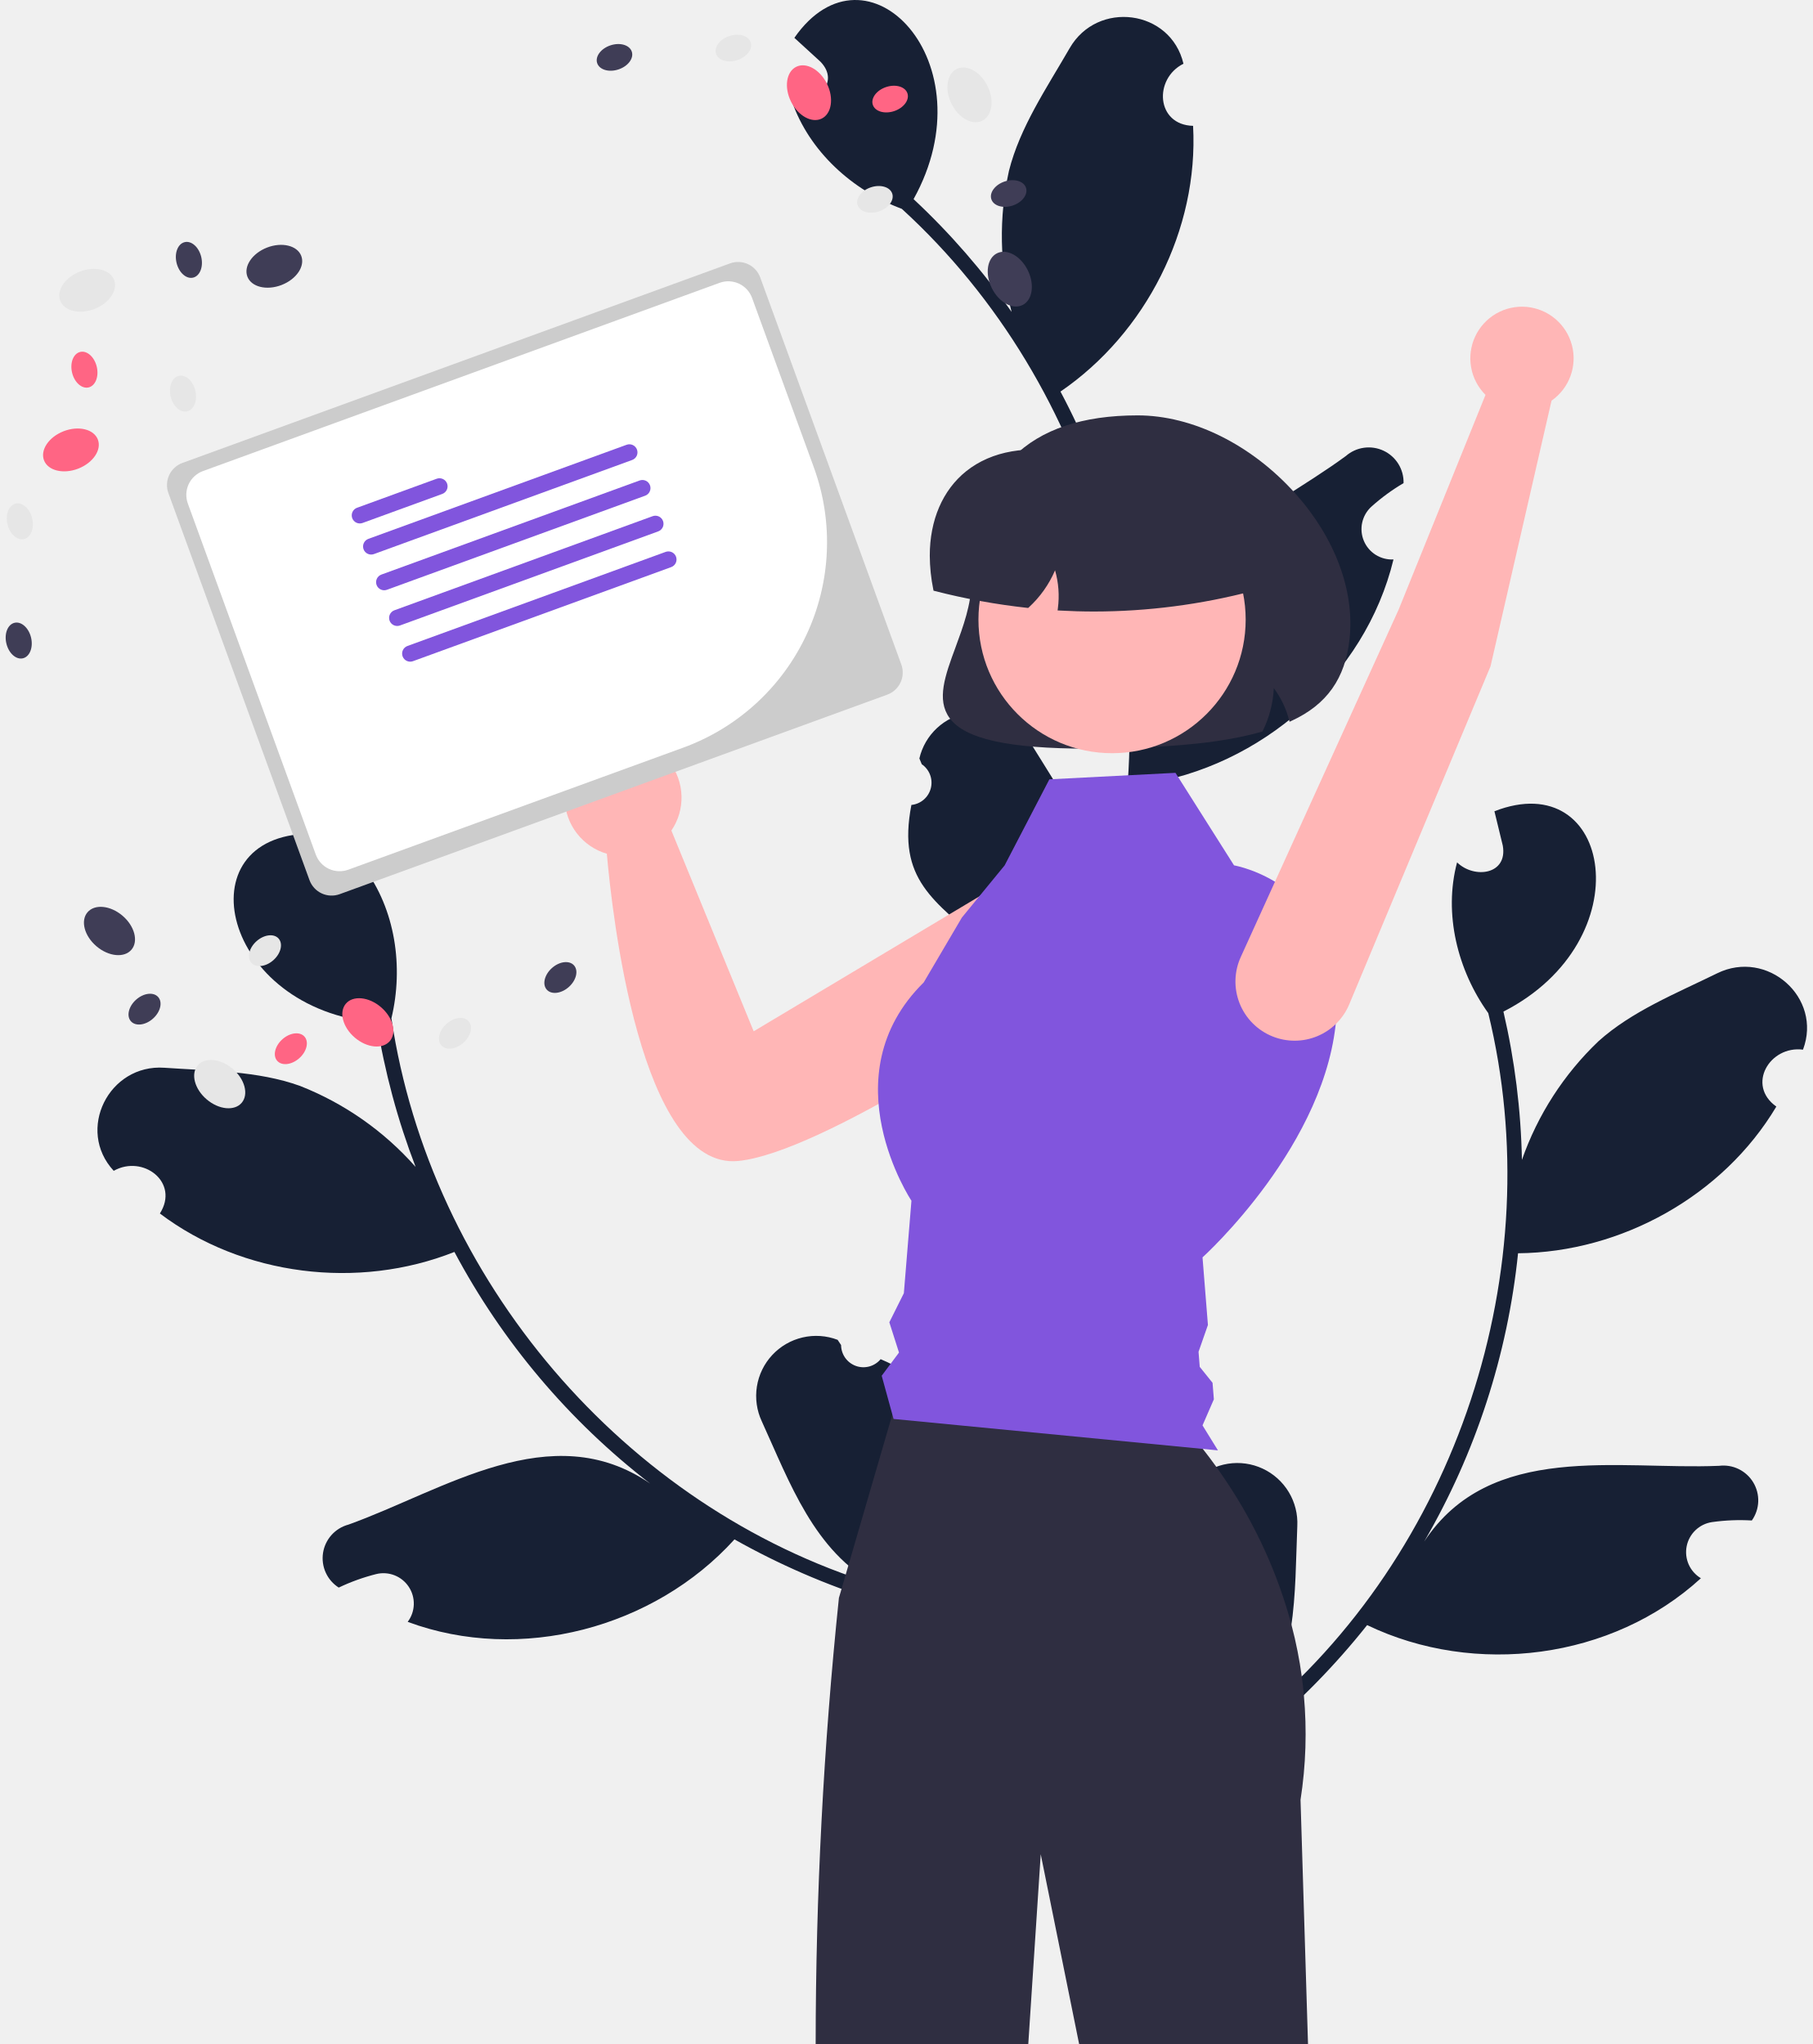
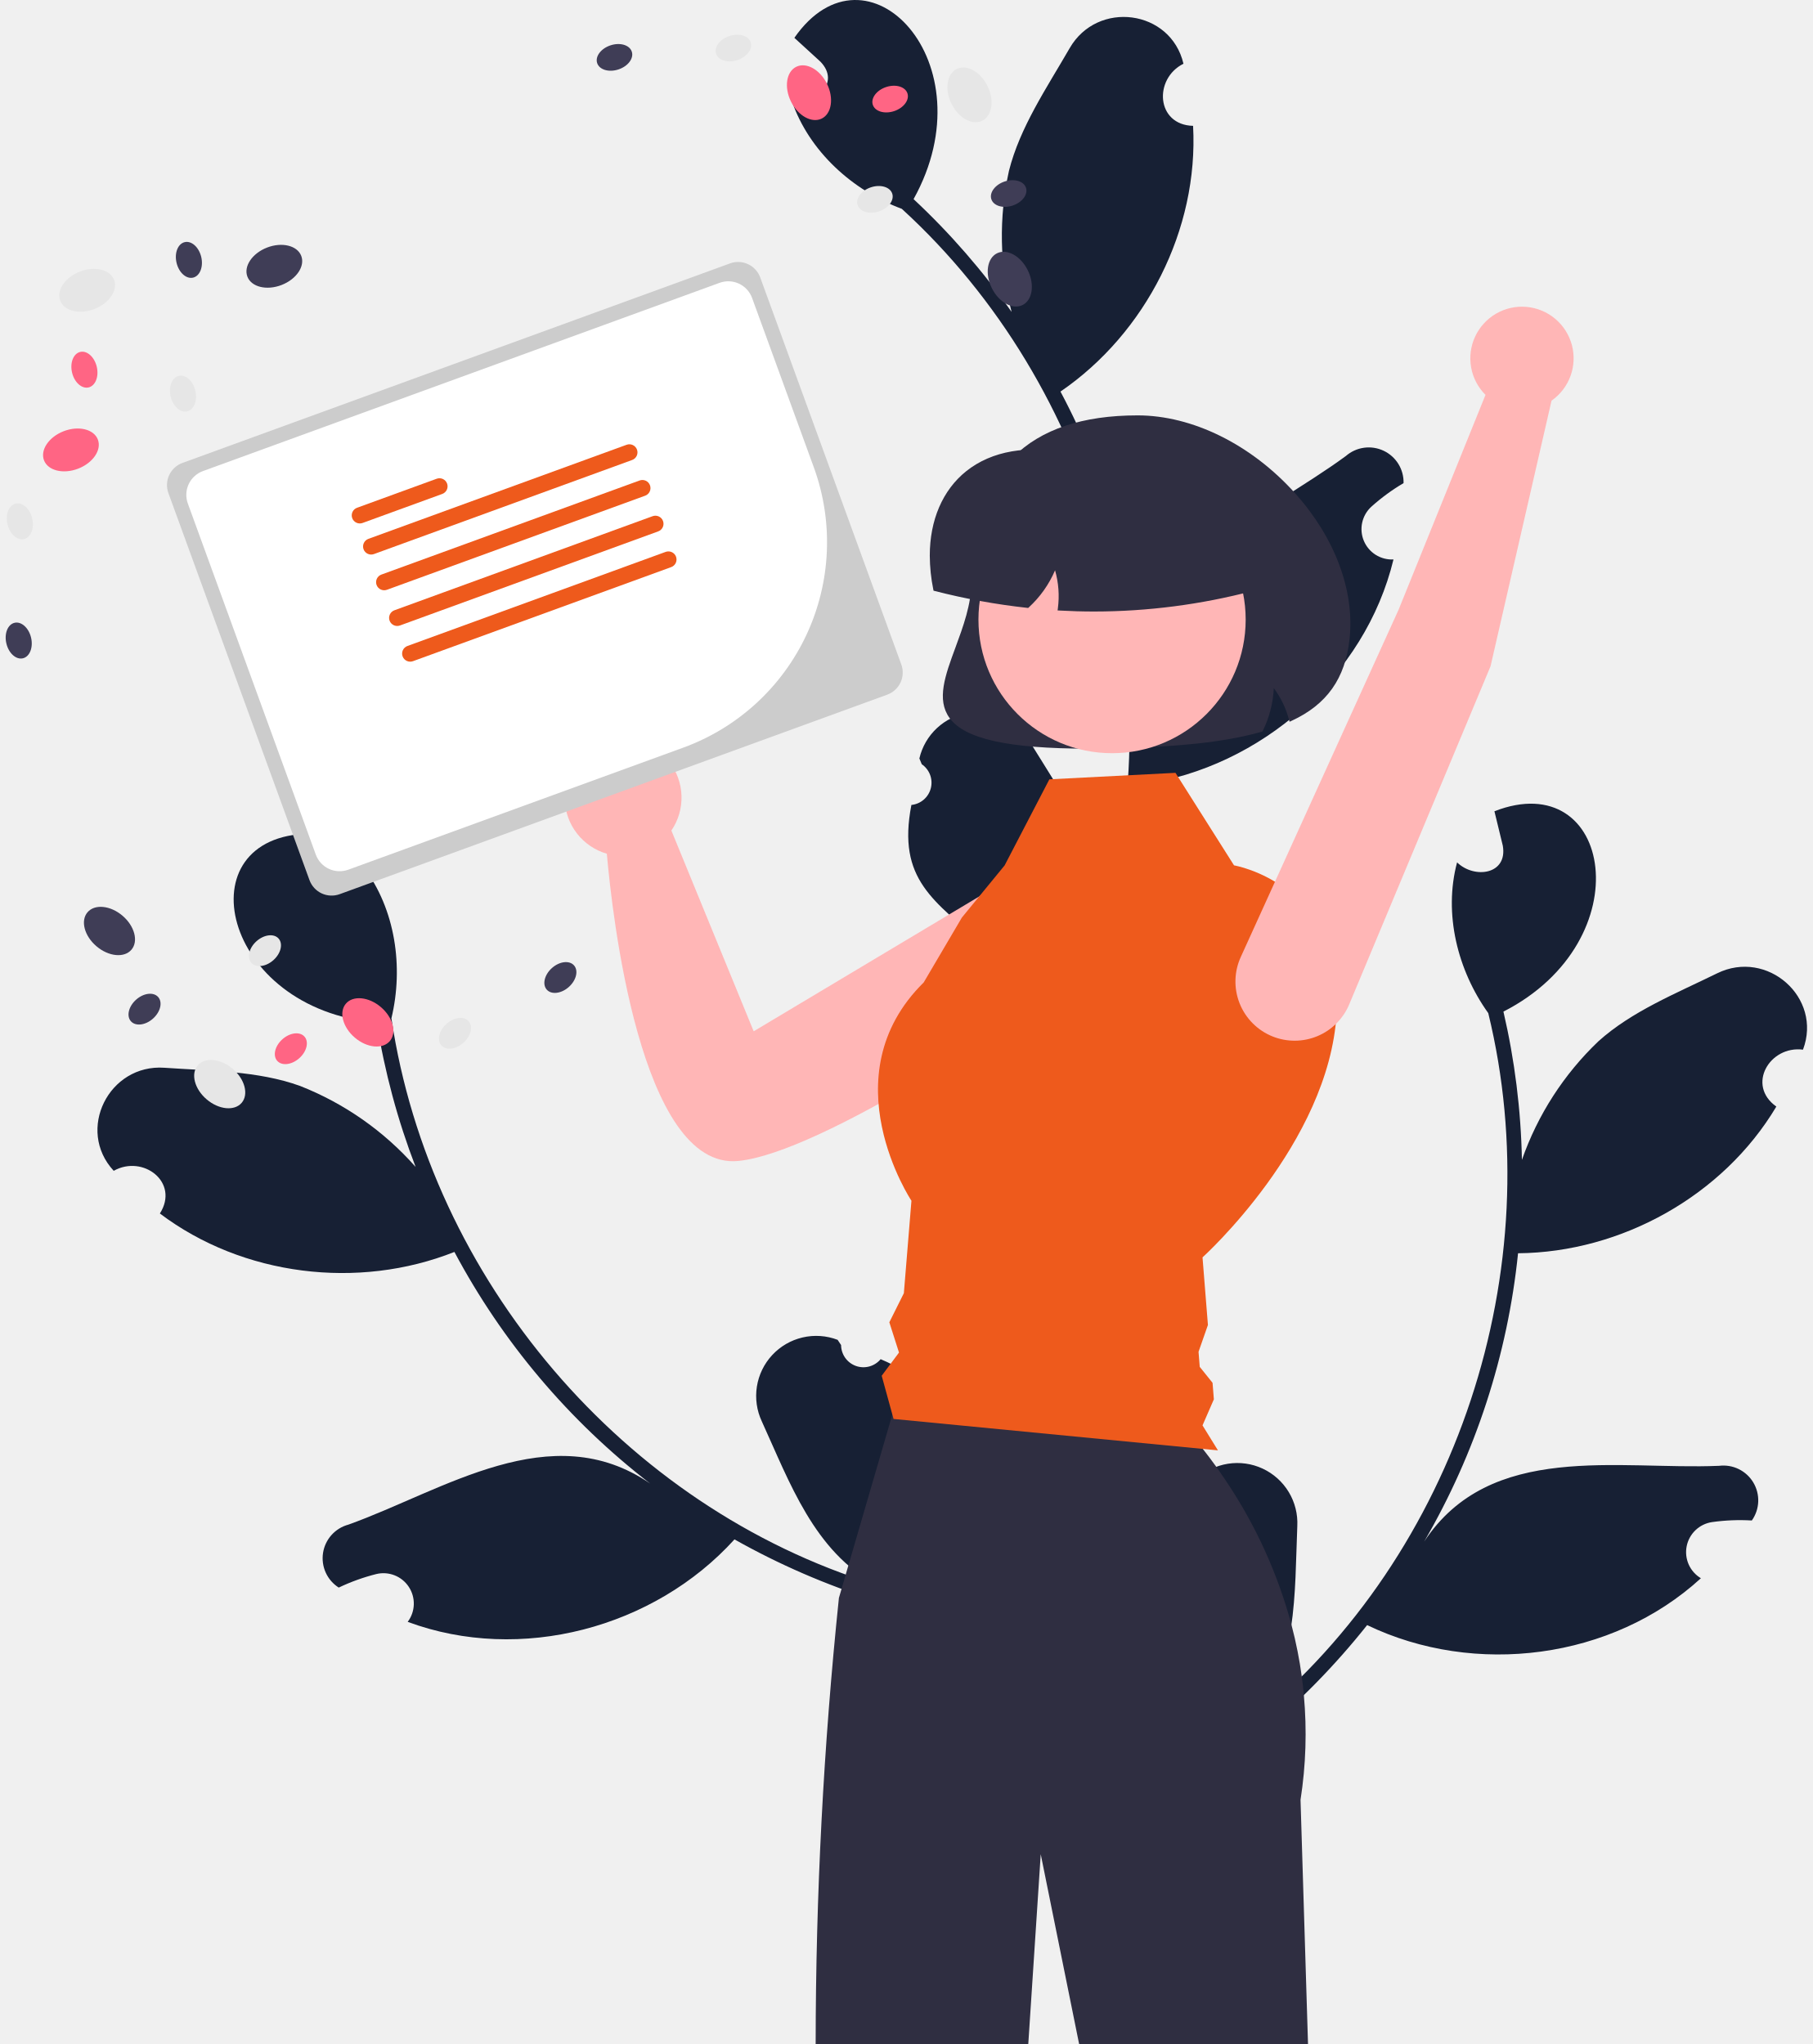
<svg xmlns="http://www.w3.org/2000/svg" width="266" height="300" viewBox="0 0 266 300" fill="none">
  <g clip-path="url(#clip0_848_5808)">
    <path d="M170.775 222.111C171.368 222.428 172.045 222.555 172.713 222.474C173.38 222.394 174.008 222.111 174.509 221.662C175.01 221.214 175.361 220.622 175.515 219.967C175.669 219.312 175.617 218.626 175.368 218.001C175.435 217.669 175.483 217.43 175.55 217.098C176.833 215.9 178.445 215.112 180.179 214.837C181.912 214.561 183.689 214.809 185.281 215.549C186.873 216.29 188.207 217.489 189.113 218.992C190.019 220.496 190.455 222.236 190.366 223.989C189.959 233.877 190.448 244.547 183.876 252.518C213.871 228.007 227.548 186.252 218.388 148.696C213.893 142.433 211.796 134.113 213.812 126.573C216.341 129.033 221.272 128.372 220.519 124.114C220.114 122.43 219.696 120.752 219.292 119.069C236.568 112.328 241.079 138.016 220.614 148.475C222.274 155.615 223.183 162.909 223.327 170.238C225.637 163.629 229.483 157.664 234.549 152.832C239.453 148.416 245.939 145.819 251.972 142.856C259.313 139.242 267.461 146.408 264.571 154.058C259.683 153.433 256.225 159.274 260.66 162.413C252.871 175.495 237.935 183.81 222.76 183.942C221.226 198.868 216.527 213.297 208.978 226.265C218.672 211.524 237.432 215.768 252.258 215.14C253.242 215.016 254.241 215.181 255.132 215.615C256.024 216.049 256.77 216.733 257.279 217.583C257.789 218.434 258.04 219.414 258.002 220.405C257.963 221.396 257.638 222.354 257.064 223.163C255.114 223.048 253.157 223.128 251.222 223.4C250.312 223.535 249.466 223.948 248.8 224.583C248.134 225.217 247.681 226.042 247.502 226.944C247.323 227.847 247.428 228.782 247.801 229.623C248.175 230.463 248.8 231.168 249.59 231.639C236.584 243.562 216.431 246.125 200.614 238.517C195.938 244.408 190.662 249.796 184.871 254.596L161.356 243.387C161.397 243.085 161.449 242.779 161.498 242.482C163.609 243.656 165.857 244.568 168.19 245.196C165.681 235.633 162.886 230.031 170.774 222.111H170.775Z" fill="#172034" />
    <path d="M129.224 199.488C128.794 200.006 128.215 200.379 127.567 200.556C126.918 200.734 126.23 200.708 125.597 200.481C124.963 200.255 124.415 199.839 124.025 199.291C123.636 198.742 123.425 198.087 123.42 197.415C123.233 197.132 123.098 196.929 122.911 196.647C121.271 196.021 119.481 195.9 117.771 196.299C116.061 196.697 114.51 197.597 113.315 198.883C112.12 200.169 111.336 201.783 111.064 203.517C110.793 205.252 111.045 207.028 111.789 208.618C115.895 217.622 119.467 227.688 128.561 232.591C91.535 221.205 63.119 187.693 57.436 149.457C59.236 141.961 58.04 133.464 53.329 127.242C51.914 130.474 47.099 131.722 46.19 127.494C45.93 125.782 45.684 124.071 45.423 122.359C26.881 122.633 32.393 148.125 55.291 150.092C56.447 157.33 58.356 164.428 60.987 171.27C56.355 166.021 50.543 161.947 44.029 159.383C37.821 157.143 30.835 157.184 24.13 156.716C15.967 156.138 11.125 165.848 16.687 171.842C20.977 169.42 26.384 173.526 23.46 178.106C35.609 187.283 52.577 189.35 66.681 183.748C73.733 196.993 83.527 208.583 95.41 217.746C80.872 207.751 65.098 218.758 51.13 223.769C50.172 224.025 49.31 224.554 48.648 225.292C47.986 226.03 47.553 226.945 47.402 227.925C47.251 228.905 47.388 229.908 47.797 230.811C48.206 231.714 48.869 232.478 49.706 233.011C51.469 232.17 53.311 231.505 55.206 231.028C56.099 230.809 57.038 230.873 57.895 231.209C58.751 231.545 59.482 232.138 59.988 232.907C60.494 233.675 60.75 234.581 60.721 235.5C60.692 236.42 60.379 237.308 59.825 238.042C76.368 244.179 95.999 238.951 107.778 225.938C114.33 229.63 121.249 232.63 128.422 234.891L145.972 215.64C145.821 215.376 145.657 215.113 145.5 214.856C143.987 216.74 142.25 218.431 140.326 219.893C139.042 210.09 139.518 203.848 129.224 199.488L129.224 199.488Z" fill="#172034" />
    <path d="M133.74 118.143C134.409 118.075 135.042 117.803 135.551 117.364C136.061 116.925 136.423 116.34 136.589 115.688C136.755 115.037 136.717 114.35 136.48 113.72C136.242 113.091 135.817 112.55 135.262 112.17C135.132 111.857 135.038 111.632 134.909 111.319C135.306 109.609 136.205 108.057 137.491 106.861C138.776 105.665 140.389 104.881 142.124 104.608C143.858 104.335 145.634 104.586 147.224 105.33C148.815 106.073 150.147 107.274 151.051 108.779C156.226 117.214 162.581 125.799 161.569 136.081C172.804 99.009 160.876 56.721 132.333 30.652C125.11 27.959 118.73 22.221 116.2 14.838C119.671 15.47 123.396 12.172 120.396 9.057C119.122 7.885 117.839 6.725 116.565 5.553C127.148 -9.676 145.215 9.134 134.058 29.227C139.417 34.228 144.239 39.776 148.444 45.781C146.677 39.006 146.544 31.91 148.055 25.074C149.664 18.674 153.6 12.902 156.957 7.079C161.036 -0.015 171.795 1.391 173.661 9.353C169.255 11.559 169.641 18.336 175.073 18.47C175.901 33.672 168.138 48.902 155.614 57.472C162.663 70.719 166.807 85.317 167.77 100.291C167.599 82.649 185.539 75.713 197.497 66.925C198.244 66.274 199.165 65.854 200.147 65.717C201.129 65.58 202.129 65.732 203.027 66.154C203.924 66.576 204.679 67.25 205.2 68.093C205.72 68.937 205.984 69.914 205.959 70.905C204.276 71.898 202.696 73.055 201.242 74.36C200.561 74.979 200.089 75.793 199.89 76.692C199.691 77.59 199.775 78.527 200.129 79.376C200.484 80.225 201.092 80.943 201.871 81.433C202.65 81.922 203.562 82.159 204.48 82.11C200.331 99.259 185.03 112.623 167.658 115.126C167.06 122.623 165.685 130.038 163.554 137.251L137.784 141.056C137.649 140.784 137.522 140.5 137.397 140.226C139.804 140.024 142.178 139.528 144.465 138.748C137.051 132.208 131.607 129.117 133.739 118.143L133.74 118.143Z" fill="#172034" />
    <path d="M159.659 109.879C147.927 109.879 141.563 108.446 139.341 105.385C137.38 102.685 138.695 99.123 140.217 94.997C141.311 92.032 142.551 88.672 142.551 85.346C142.551 69.168 150.754 60.966 166.931 60.966C174.98 60.966 183.622 65.242 190.049 72.403C195.891 78.914 198.802 86.707 198.034 93.782C197.405 99.585 194.704 103.402 189.534 105.793L189.232 105.933L189.146 105.611C188.699 103.945 187.944 102.379 186.918 100.992C186.819 103.169 186.27 105.301 185.307 107.255L185.252 107.366L185.133 107.4C179.282 109.067 172.338 109.518 166.941 109.725C164.315 109.827 161.888 109.879 159.659 109.879Z" fill="#2F2E41" />
    <path d="M162.857 132.419C162.407 131.097 161.649 129.902 160.644 128.932C159.64 127.962 158.419 127.245 157.083 126.842C155.746 126.438 154.332 126.359 152.959 126.611C151.586 126.863 150.292 127.439 149.186 128.291L110.595 151.364L98.519 121.899C99.54 120.402 100.06 118.621 100.005 116.811C99.95 115.001 99.323 113.254 98.215 111.822C97.106 110.39 95.572 109.346 93.833 108.839C92.094 108.332 90.24 108.39 88.535 109.002C86.831 109.615 85.365 110.752 84.346 112.249C83.328 113.747 82.81 115.529 82.867 117.339C82.923 119.149 83.552 120.895 84.662 122.326C85.773 123.757 87.308 124.799 89.047 125.304C89.791 133.801 93.928 171.777 108.317 170.397C120.412 169.237 150.45 149.232 159.779 142.296C161.272 141.188 162.374 139.634 162.927 137.859C163.48 136.084 163.456 134.179 162.857 132.419Z" fill="#FFB6B6" />
    <path d="M191.938 300H158.35L152.718 272.151L150.89 300H119.69C119.702 278.13 120.841 256.275 123.103 234.522L123.49 233.205L124.101 231.098L124.487 229.775L130.944 207.603L131.454 205.844H170.333C172.57 207.945 174.634 210.224 176.503 212.659C177.137 213.466 177.798 214.34 178.476 215.282C178.947 215.948 179.434 216.649 179.922 217.383C184.254 223.833 187.492 230.953 189.506 238.456V238.462C189.848 239.745 190.15 241.059 190.414 242.402V242.408C190.649 243.601 190.857 244.812 191.019 246.051C191.142 246.953 191.249 247.866 191.327 248.791C191.795 253.914 191.631 259.076 190.84 264.159L191.938 300Z" fill="#2F2E41" />
    <path d="M13.854 45.352C16.035 44.508 17.328 42.593 16.74 41.076C16.153 39.559 13.908 39.013 11.727 39.857C9.546 40.702 8.254 42.616 8.841 44.134C9.428 45.651 11.673 46.197 13.854 45.352Z" fill="#E6E6E6" />
    <path d="M41.318 41.829C43.5 40.985 44.792 39.07 44.204 37.553C43.617 36.035 41.373 35.49 39.191 36.334C37.01 37.179 35.718 39.093 36.305 40.611C36.893 42.128 39.137 42.674 41.318 41.829Z" fill="#3F3D56" />
    <path d="M11.472 68.784C13.653 67.94 14.946 66.025 14.358 64.508C13.771 62.99 11.526 62.445 9.345 63.289C7.164 64.133 5.872 66.048 6.459 67.565C7.046 69.083 9.291 69.628 11.472 68.784Z" fill="#FF6584" />
    <path d="M3.527 79.12C4.528 78.883 5.063 77.525 4.722 76.086C4.382 74.648 3.295 73.674 2.294 73.91C1.293 74.147 0.758 75.505 1.098 76.944C1.439 78.382 2.526 79.357 3.527 79.12Z" fill="#E6E6E6" />
    <path d="M3.363 96.619C4.364 96.382 4.899 95.024 4.559 93.585C4.218 92.147 3.131 91.172 2.13 91.409C1.13 91.646 0.594 93.004 0.935 94.443C1.275 95.881 2.363 96.856 3.363 96.619Z" fill="#3F3D56" />
    <path d="M27.468 60.374C28.469 60.138 29.004 58.779 28.664 57.341C28.323 55.902 27.236 54.928 26.235 55.165C25.235 55.402 24.699 56.76 25.04 58.199C25.38 59.637 26.468 60.611 27.468 60.374Z" fill="#E6E6E6" />
    <path d="M13.003 56.862C14.004 56.625 14.539 55.267 14.199 53.828C13.858 52.39 12.771 51.416 11.77 51.653C10.77 51.889 10.235 53.248 10.575 54.686C10.915 56.125 12.003 57.099 13.003 56.862Z" fill="#FF6584" />
    <path d="M28.335 40.748C29.336 40.511 29.871 39.153 29.53 37.715C29.19 36.276 28.103 35.302 27.102 35.539C26.101 35.776 25.566 37.134 25.907 38.573C26.247 40.011 27.334 40.985 28.335 40.748Z" fill="#3F3D56" />
    <path d="M35.465 161.861C36.52 160.622 35.931 158.389 34.15 156.873C32.369 155.357 30.07 155.132 29.015 156.371C27.96 157.61 28.549 159.844 30.331 161.36C32.112 162.876 34.41 163.1 35.465 161.861Z" fill="#E6E6E6" />
    <path d="M19.29 139.388C20.345 138.149 19.756 135.915 17.975 134.399C16.194 132.883 13.895 132.658 12.84 133.897C11.786 135.136 12.375 137.37 14.156 138.886C15.937 140.402 18.236 140.627 19.29 139.388Z" fill="#3F3D56" />
    <path d="M57.205 152.799C58.259 151.56 57.67 149.327 55.889 147.81C54.108 146.294 51.809 146.07 50.754 147.309C49.7 148.548 50.289 150.781 52.07 152.297C53.851 153.814 56.15 154.038 57.205 152.799Z" fill="#FF6584" />
    <path d="M68.004 153.047C69.107 152.063 69.446 150.643 68.761 149.876C68.076 149.109 66.627 149.285 65.524 150.269C64.421 151.253 64.082 152.673 64.767 153.44C65.452 154.208 66.901 154.032 68.004 153.047Z" fill="#E6E6E6" />
    <path d="M83.47 144.859C84.573 143.874 84.912 142.454 84.227 141.687C83.542 140.92 82.093 141.096 80.99 142.08C79.887 143.065 79.548 144.485 80.233 145.252C80.918 146.019 82.367 145.843 83.47 144.859Z" fill="#3F3D56" />
    <path d="M40.121 140.92C41.224 139.935 41.562 138.515 40.878 137.748C40.193 136.981 38.744 137.157 37.641 138.141C36.538 139.126 36.199 140.546 36.884 141.313C37.569 142.08 39.018 141.904 40.121 140.92Z" fill="#E6E6E6" />
    <path d="M43.919 155.312C45.022 154.328 45.361 152.908 44.676 152.14C43.991 151.373 42.542 151.549 41.439 152.534C40.336 153.518 39.998 154.938 40.682 155.705C41.367 156.472 42.816 156.296 43.919 155.312Z" fill="#FF6584" />
    <path d="M22.449 149.502C23.552 148.518 23.891 147.098 23.206 146.331C22.522 145.564 21.072 145.74 19.97 146.724C18.867 147.708 18.528 149.128 19.212 149.895C19.897 150.663 21.346 150.487 22.449 149.502Z" fill="#3F3D56" />
    <path d="M144.13 17.723C145.59 17.005 145.937 14.722 144.905 12.623C143.872 10.524 141.852 9.404 140.392 10.122C138.932 10.841 138.585 13.124 139.617 15.223C140.649 17.322 142.67 18.441 144.13 17.723Z" fill="#E6E6E6" />
    <path d="M150.046 44.773C151.506 44.055 151.853 41.772 150.821 39.672C149.788 37.574 147.768 36.454 146.308 37.172C144.848 37.89 144.501 40.174 145.533 42.273C146.565 44.372 148.586 45.491 150.046 44.773Z" fill="#3F3D56" />
    <path d="M120.58 17.404C122.04 16.686 122.387 14.402 121.354 12.303C120.322 10.204 118.302 9.085 116.842 9.803C115.381 10.521 115.035 12.804 116.067 14.903C117.099 17.002 119.12 18.122 120.58 17.404Z" fill="#FF6584" />
    <path d="M108.201 8.819C109.605 8.354 110.48 7.186 110.156 6.21C109.832 5.234 108.433 4.819 107.029 5.285C105.626 5.75 104.751 6.918 105.075 7.894C105.398 8.87 106.798 9.285 108.201 8.819Z" fill="#E6E6E6" />
    <path d="M90.755 10.19C92.159 9.725 93.034 8.556 92.71 7.58C92.386 6.604 90.987 6.19 89.584 6.655C88.18 7.12 87.305 8.289 87.629 9.265C87.953 10.241 89.352 10.655 90.755 10.19Z" fill="#3F3D56" />
    <path d="M128.972 31.026C130.376 30.561 131.251 29.392 130.927 28.416C130.603 27.44 129.204 27.026 127.8 27.491C126.397 27.956 125.522 29.125 125.846 30.101C126.169 31.077 127.569 31.491 128.972 31.026Z" fill="#E6E6E6" />
    <path d="M131.204 16.309C132.607 15.844 133.482 14.675 133.158 13.699C132.835 12.723 131.435 12.309 130.032 12.774C128.629 13.24 127.754 14.408 128.077 15.384C128.401 16.36 129.801 16.774 131.204 16.309Z" fill="#FF6584" />
    <path d="M148.599 30.17C150.002 29.705 150.877 28.536 150.553 27.56C150.23 26.584 148.83 26.17 147.427 26.635C146.024 27.1 145.149 28.269 145.472 29.245C145.796 30.221 147.196 30.635 148.599 30.17Z" fill="#3F3D56" />
-     <path d="M153.985 114.383L172.489 113.43L181.083 127.01C181.083 127.01 197.254 129.714 196.133 148.769C195.012 167.825 176.458 184.546 176.458 184.546L177.251 194.469L175.874 198.405L176.05 200.615L177.93 202.956L178.123 205.377L176.458 209.206L178.722 212.873L131.121 208.261L129.38 201.92L131.919 198.515L130.501 194.074L132.633 189.802L133.745 176.233C133.745 176.233 121.581 157.958 135.545 144.193L141.149 134.666L147.42 127.015L153.985 114.383Z" fill="#8155DD" />
+     <path d="M153.985 114.383L172.489 113.43L181.083 127.01C181.083 127.01 197.254 129.714 196.133 148.769C195.012 167.825 176.458 184.546 176.458 184.546L177.251 194.469L175.874 198.405L176.05 200.615L177.93 202.956L178.123 205.377L176.458 209.206L178.722 212.873L131.121 208.261L129.38 201.92L131.919 198.515L130.501 194.074L132.633 189.802L133.745 176.233C133.745 176.233 121.581 157.958 135.545 144.193L141.149 134.666L147.42 127.015L153.985 114.383Z" fill="#ee5a1c" />
    <path d="M163.184 110.548C174.012 110.548 182.791 101.77 182.791 90.941C182.791 80.113 174.012 71.334 163.184 71.334C152.355 71.334 143.577 80.113 143.577 90.941C143.577 101.77 152.355 110.548 163.184 110.548Z" fill="#FFB6B6" />
    <path d="M160.559 89.753C158.869 89.753 157.18 89.705 155.493 89.61L155.191 89.593L155.231 89.294C155.479 87.422 155.339 85.52 154.82 83.705C153.937 85.771 152.624 87.626 150.968 89.145L150.874 89.231L150.748 89.217C146.164 88.716 141.622 87.887 137.157 86.738L136.986 86.694L136.952 86.521C136.618 84.884 136.445 83.217 136.436 81.546C136.436 76.325 138.329 71.93 141.766 69.172C145.508 66.17 150.871 65.246 156.873 66.57H176.066C178.176 66.573 180.199 67.412 181.691 68.904C183.183 70.396 184.022 72.419 184.024 74.529V86.683L183.815 86.738C176.224 88.733 168.408 89.746 160.559 89.753Z" fill="#2F2E41" />
    <path d="M26.771 67.944C25.912 68.258 25.212 68.9 24.826 69.729C24.44 70.558 24.398 71.507 24.71 72.367L45.416 129.18C45.73 130.039 46.372 130.738 47.201 131.125C48.031 131.511 48.979 131.553 49.839 131.24L130.199 101.954C131.058 101.639 131.757 100.997 132.144 100.168C132.53 99.339 132.572 98.39 132.259 97.53L111.554 40.717C111.24 39.858 110.598 39.159 109.768 38.772C108.939 38.386 107.991 38.344 107.131 38.657L26.771 67.944Z" fill="#CCCCCC" />
    <path d="M100.29 109.721L51.102 127.648C50.176 127.984 49.156 127.939 48.263 127.523C47.37 127.108 46.679 126.355 46.341 125.43L27.562 73.901C27.226 72.976 27.27 71.955 27.686 71.062C28.102 70.17 28.855 69.479 29.779 69.14L105.598 41.509C106.524 41.173 107.545 41.217 108.437 41.633C109.33 42.049 110.021 42.802 110.359 43.727L119.433 68.625C122.334 76.613 121.948 85.427 118.36 93.131C114.771 100.836 108.273 106.802 100.29 109.721Z" fill="white" />
-     <path d="M64.897 72.496L53.208 76.756C53.061 76.809 52.905 76.834 52.749 76.827C52.594 76.82 52.441 76.783 52.299 76.717C52.158 76.651 52.031 76.558 51.925 76.443C51.82 76.328 51.738 76.193 51.685 76.047C51.631 75.9 51.607 75.744 51.614 75.589C51.621 75.433 51.658 75.28 51.724 75.138C51.79 74.997 51.883 74.87 51.998 74.764C52.113 74.659 52.248 74.577 52.394 74.524L64.083 70.264C64.379 70.156 64.706 70.17 64.991 70.303C65.277 70.436 65.498 70.677 65.606 70.973C65.714 71.269 65.7 71.596 65.567 71.882C65.434 72.167 65.192 72.388 64.897 72.496Z" fill="#8155DD" />
-     <path d="M92.763 67.512L54.872 81.322C54.725 81.375 54.569 81.4 54.413 81.393C54.257 81.386 54.104 81.349 53.962 81.283C53.821 81.217 53.694 81.124 53.588 81.009C53.483 80.894 53.401 80.759 53.347 80.613C53.294 80.466 53.27 80.31 53.276 80.154C53.283 79.998 53.321 79.845 53.387 79.704C53.453 79.562 53.546 79.435 53.661 79.329C53.776 79.224 53.911 79.142 54.058 79.089L91.949 65.28C92.096 65.226 92.252 65.202 92.407 65.209C92.563 65.216 92.716 65.253 92.858 65.319C92.999 65.385 93.126 65.478 93.232 65.593C93.337 65.708 93.419 65.843 93.472 65.989C93.526 66.136 93.55 66.291 93.543 66.447C93.536 66.603 93.499 66.756 93.433 66.898C93.367 67.039 93.274 67.166 93.159 67.272C93.044 67.377 92.91 67.459 92.763 67.512Z" fill="#8155DD" />
-     <path d="M94.673 72.753L56.781 86.562C56.635 86.615 56.479 86.639 56.323 86.633C56.167 86.626 56.014 86.589 55.873 86.523C55.731 86.457 55.604 86.364 55.499 86.249C55.394 86.134 55.312 85.999 55.258 85.853C55.205 85.706 55.181 85.55 55.188 85.394C55.194 85.239 55.232 85.086 55.298 84.944C55.364 84.803 55.457 84.676 55.572 84.57C55.687 84.465 55.821 84.383 55.968 84.33L93.859 70.52C94.155 70.413 94.482 70.427 94.767 70.56C95.052 70.694 95.273 70.934 95.381 71.23C95.489 71.526 95.475 71.853 95.342 72.138C95.209 72.424 94.969 72.645 94.673 72.753Z" fill="#8155DD" />
-     <path d="M96.583 77.993L58.691 91.803C58.545 91.856 58.389 91.881 58.233 91.874C58.077 91.868 57.924 91.83 57.782 91.764C57.641 91.698 57.514 91.605 57.408 91.49C57.302 91.375 57.221 91.241 57.167 91.094C57.114 90.947 57.09 90.791 57.096 90.635C57.103 90.479 57.141 90.326 57.207 90.185C57.273 90.043 57.366 89.916 57.481 89.811C57.596 89.705 57.731 89.624 57.878 89.57L95.769 75.761C95.916 75.708 96.072 75.684 96.227 75.69C96.383 75.697 96.536 75.734 96.678 75.8C96.819 75.866 96.946 75.959 97.052 76.074C97.157 76.189 97.239 76.324 97.292 76.471C97.346 76.617 97.37 76.773 97.363 76.929C97.356 77.085 97.319 77.237 97.253 77.379C97.187 77.52 97.094 77.647 96.979 77.753C96.864 77.858 96.729 77.94 96.583 77.993Z" fill="#8155DD" />
-     <path d="M98.493 83.234L60.601 97.043C60.305 97.151 59.978 97.137 59.693 97.004C59.407 96.871 59.186 96.63 59.078 96.334C58.97 96.038 58.984 95.711 59.117 95.425C59.251 95.14 59.492 94.919 59.788 94.811L97.679 81.001C97.826 80.948 97.981 80.924 98.137 80.931C98.293 80.938 98.446 80.975 98.588 81.041C98.729 81.107 98.856 81.2 98.961 81.315C99.067 81.43 99.149 81.564 99.202 81.711C99.255 81.858 99.279 82.013 99.273 82.169C99.266 82.325 99.229 82.478 99.163 82.619C99.097 82.761 99.004 82.888 98.889 82.993C98.774 83.099 98.639 83.181 98.493 83.234Z" fill="#8155DD" />
+     <path d="M64.897 72.496L53.208 76.756C53.061 76.809 52.905 76.834 52.749 76.827C52.594 76.82 52.441 76.783 52.299 76.717C52.158 76.651 52.031 76.558 51.925 76.443C51.82 76.328 51.738 76.193 51.685 76.047C51.631 75.9 51.607 75.744 51.614 75.589C51.621 75.433 51.658 75.28 51.724 75.138C51.79 74.997 51.883 74.87 51.998 74.764C52.113 74.659 52.248 74.577 52.394 74.524L64.083 70.264C64.379 70.156 64.706 70.17 64.991 70.303C65.277 70.436 65.498 70.677 65.606 70.973C65.714 71.269 65.7 71.596 65.567 71.882C65.434 72.167 65.192 72.388 64.897 72.496Z" fill="#ee5a1c" />
+     <path d="M92.763 67.512L54.872 81.322C54.725 81.375 54.569 81.4 54.413 81.393C54.257 81.386 54.104 81.349 53.962 81.283C53.821 81.217 53.694 81.124 53.588 81.009C53.483 80.894 53.401 80.759 53.347 80.613C53.294 80.466 53.27 80.31 53.276 80.154C53.283 79.998 53.321 79.845 53.387 79.704C53.453 79.562 53.546 79.435 53.661 79.329C53.776 79.224 53.911 79.142 54.058 79.089L91.949 65.28C92.096 65.226 92.252 65.202 92.407 65.209C92.563 65.216 92.716 65.253 92.858 65.319C92.999 65.385 93.126 65.478 93.232 65.593C93.337 65.708 93.419 65.843 93.472 65.989C93.526 66.136 93.55 66.291 93.543 66.447C93.536 66.603 93.499 66.756 93.433 66.898C93.367 67.039 93.274 67.166 93.159 67.272C93.044 67.377 92.91 67.459 92.763 67.512Z" fill="#ee5a1c" />
+     <path d="M94.673 72.753L56.781 86.562C56.635 86.615 56.479 86.639 56.323 86.633C56.167 86.626 56.014 86.589 55.873 86.523C55.731 86.457 55.604 86.364 55.499 86.249C55.394 86.134 55.312 85.999 55.258 85.853C55.205 85.706 55.181 85.55 55.188 85.394C55.194 85.239 55.232 85.086 55.298 84.944C55.364 84.803 55.457 84.676 55.572 84.57C55.687 84.465 55.821 84.383 55.968 84.33L93.859 70.52C94.155 70.413 94.482 70.427 94.767 70.56C95.052 70.694 95.273 70.934 95.381 71.23C95.489 71.526 95.475 71.853 95.342 72.138C95.209 72.424 94.969 72.645 94.673 72.753Z" fill="#ee5a1c" />
+     <path d="M96.583 77.993L58.691 91.803C58.545 91.856 58.389 91.881 58.233 91.874C58.077 91.868 57.924 91.83 57.782 91.764C57.641 91.698 57.514 91.605 57.408 91.49C57.302 91.375 57.221 91.241 57.167 91.094C57.114 90.947 57.09 90.791 57.096 90.635C57.103 90.479 57.141 90.326 57.207 90.185C57.273 90.043 57.366 89.916 57.481 89.811C57.596 89.705 57.731 89.624 57.878 89.57L95.769 75.761C95.916 75.708 96.072 75.684 96.227 75.69C96.383 75.697 96.536 75.734 96.678 75.8C96.819 75.866 96.946 75.959 97.052 76.074C97.157 76.189 97.239 76.324 97.292 76.471C97.346 76.617 97.37 76.773 97.363 76.929C97.356 77.085 97.319 77.237 97.253 77.379C97.187 77.52 97.094 77.647 96.979 77.753C96.864 77.858 96.729 77.94 96.583 77.993Z" fill="#ee5a1c" />
+     <path d="M98.493 83.234L60.601 97.043C60.305 97.151 59.978 97.137 59.693 97.004C59.407 96.871 59.186 96.63 59.078 96.334C58.97 96.038 58.984 95.711 59.117 95.425C59.251 95.14 59.492 94.919 59.788 94.811L97.679 81.001C97.826 80.948 97.981 80.924 98.137 80.931C98.293 80.938 98.446 80.975 98.588 81.041C98.729 81.107 98.856 81.2 98.961 81.315C99.067 81.43 99.149 81.564 99.202 81.711C99.255 81.858 99.279 82.013 99.273 82.169C99.266 82.325 99.229 82.478 99.163 82.619C99.097 82.761 99.004 82.888 98.889 82.993C98.774 83.099 98.639 83.181 98.493 83.234Z" fill="#ee5a1c" />
    <path d="M218.722 97.788L197.976 147.433C197.091 149.534 195.415 151.202 193.311 152.078C191.206 152.955 188.842 152.968 186.727 152.116C185.634 151.676 184.641 151.017 183.81 150.18C182.979 149.343 182.327 148.346 181.894 147.249C181.462 146.152 181.257 144.978 181.292 143.8C181.327 142.621 181.603 141.462 182.101 140.393L205.232 89.484L217.983 57.958C216.881 56.859 216.144 55.447 215.872 53.915C215.601 52.383 215.807 50.804 216.464 49.393C217.121 47.982 218.196 46.808 219.544 46.029C220.891 45.251 222.446 44.906 223.996 45.042C225.546 45.178 227.017 45.788 228.209 46.788C229.4 47.789 230.255 49.133 230.657 50.636C231.058 52.14 230.987 53.73 230.453 55.192C229.919 56.654 228.948 57.916 227.672 58.806L218.722 97.788Z" fill="#FFB6B6" />
  </g>
  <defs>
    <clipPath id="clip0_848_5808">
      <rect width="264.335" height="300" fill="white" transform="translate(0.83252)" />
    </clipPath>
  </defs>
</svg>
